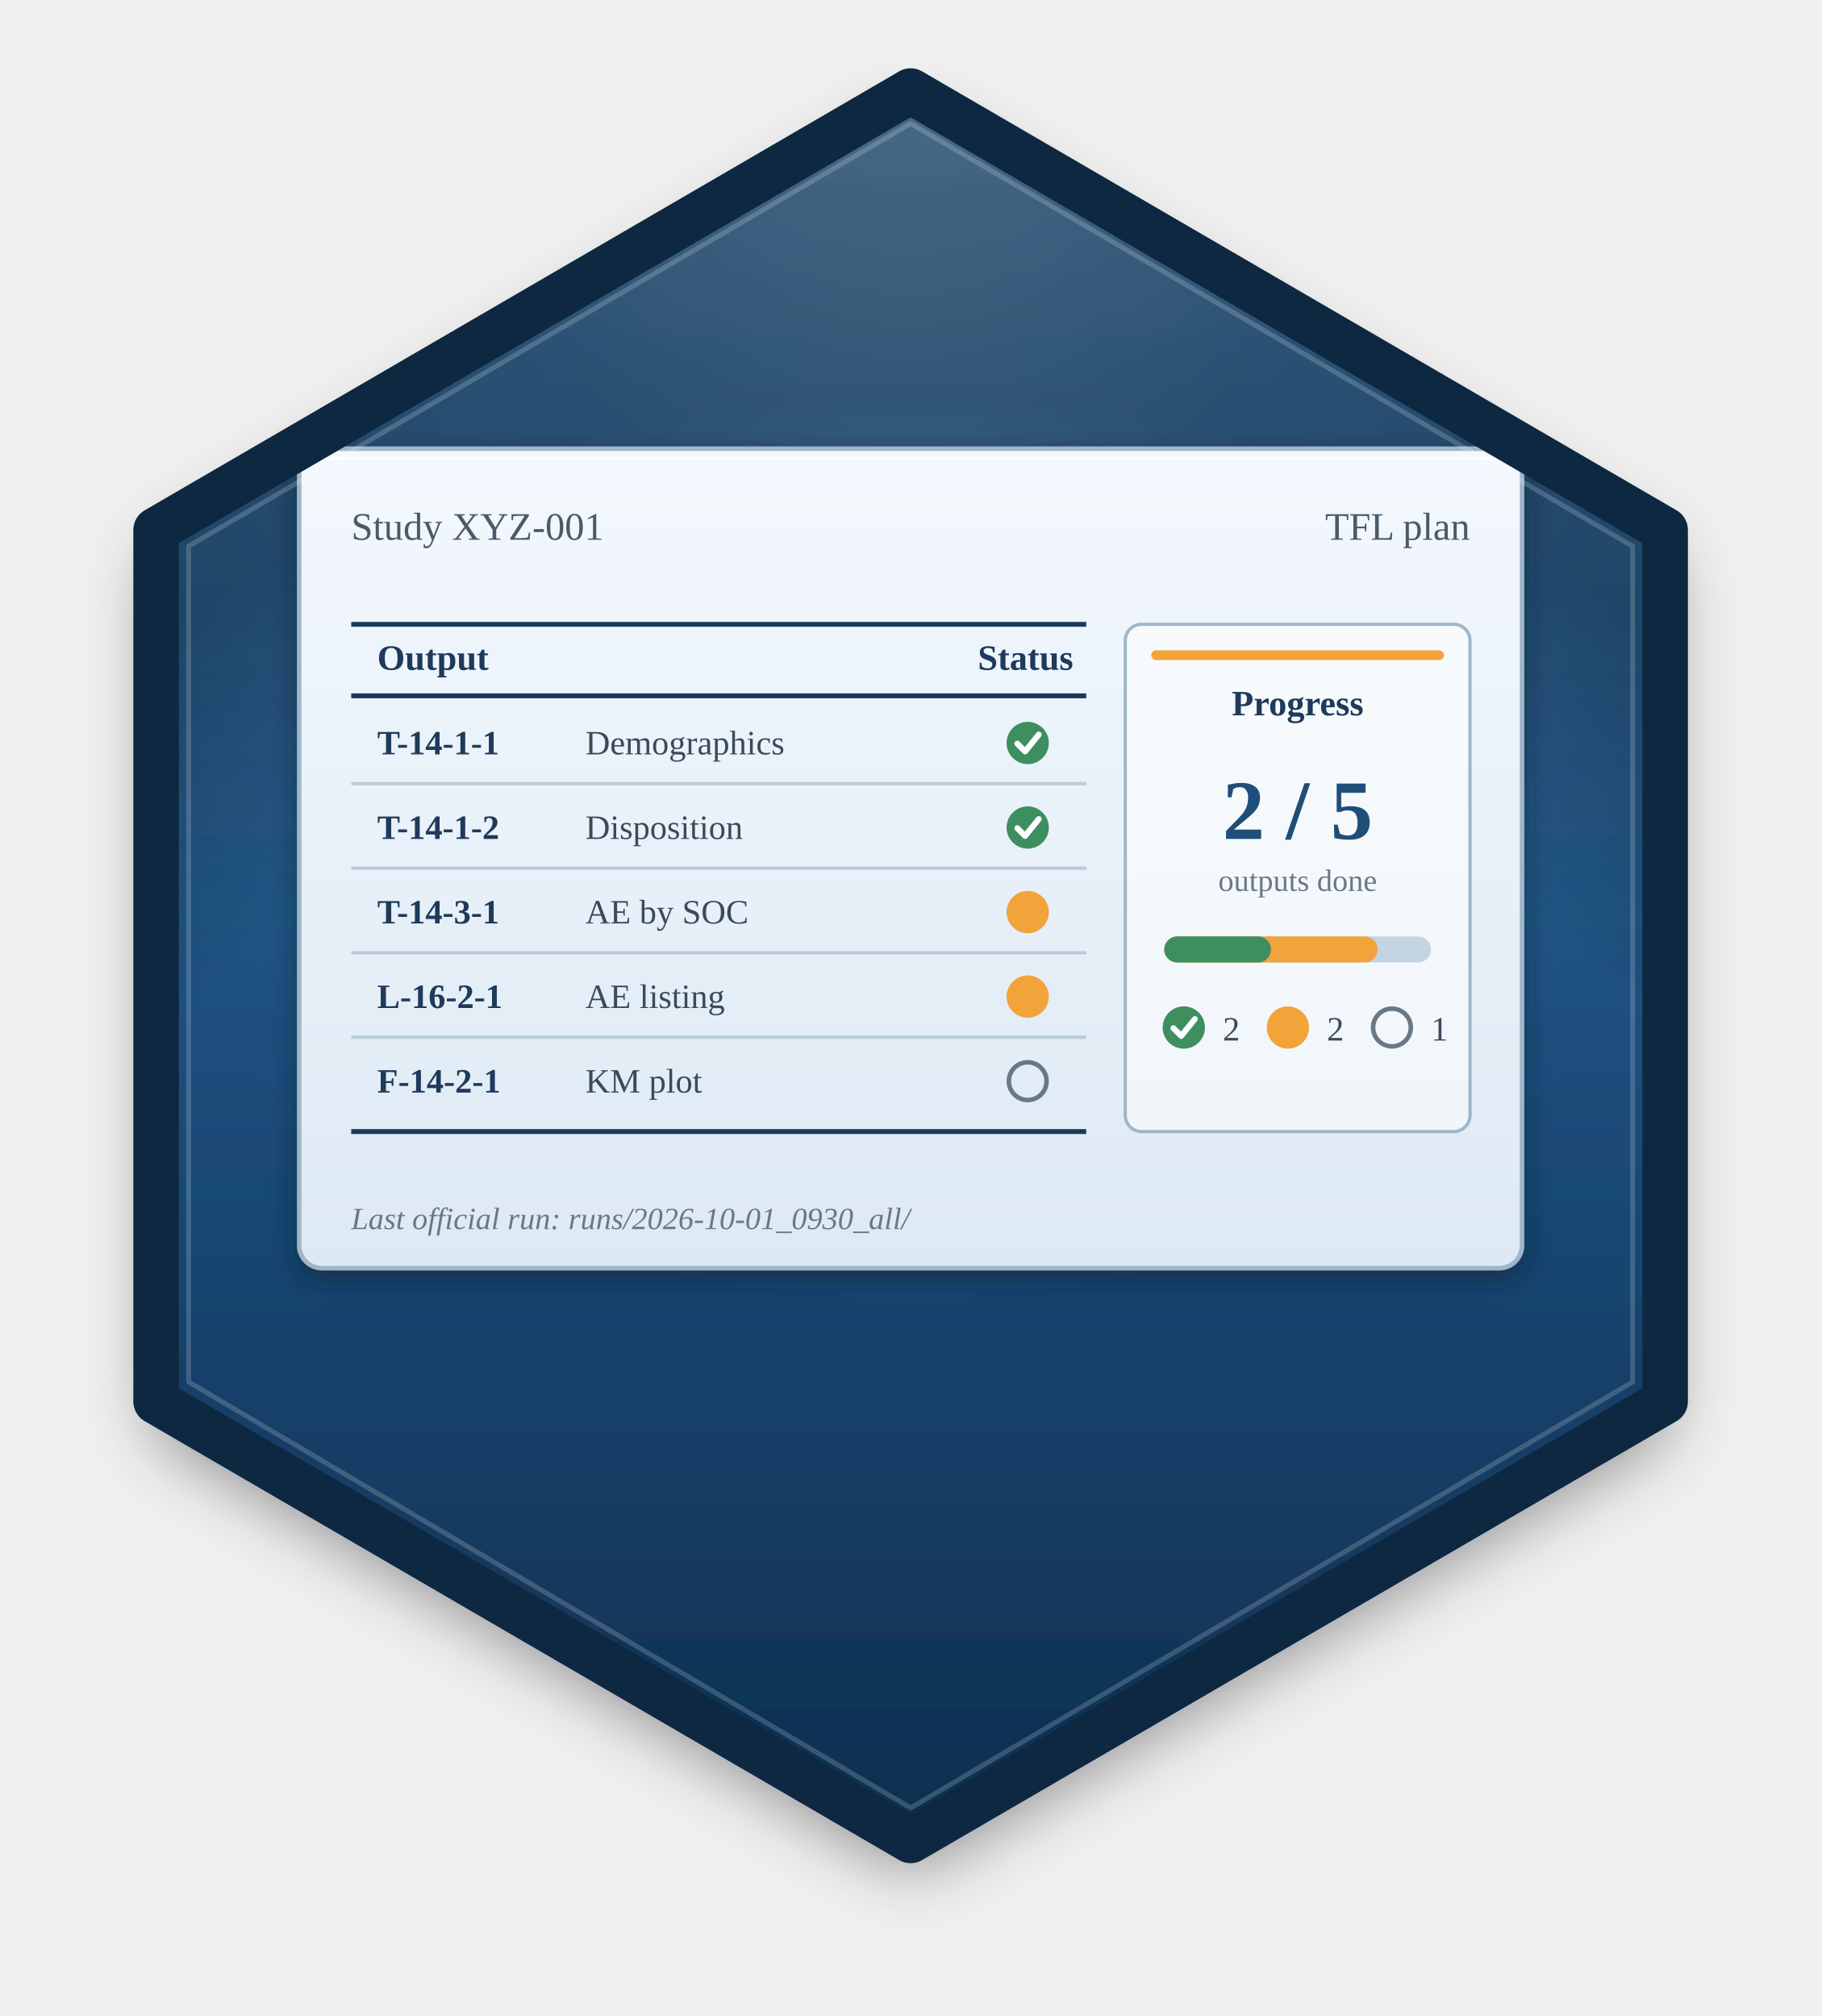
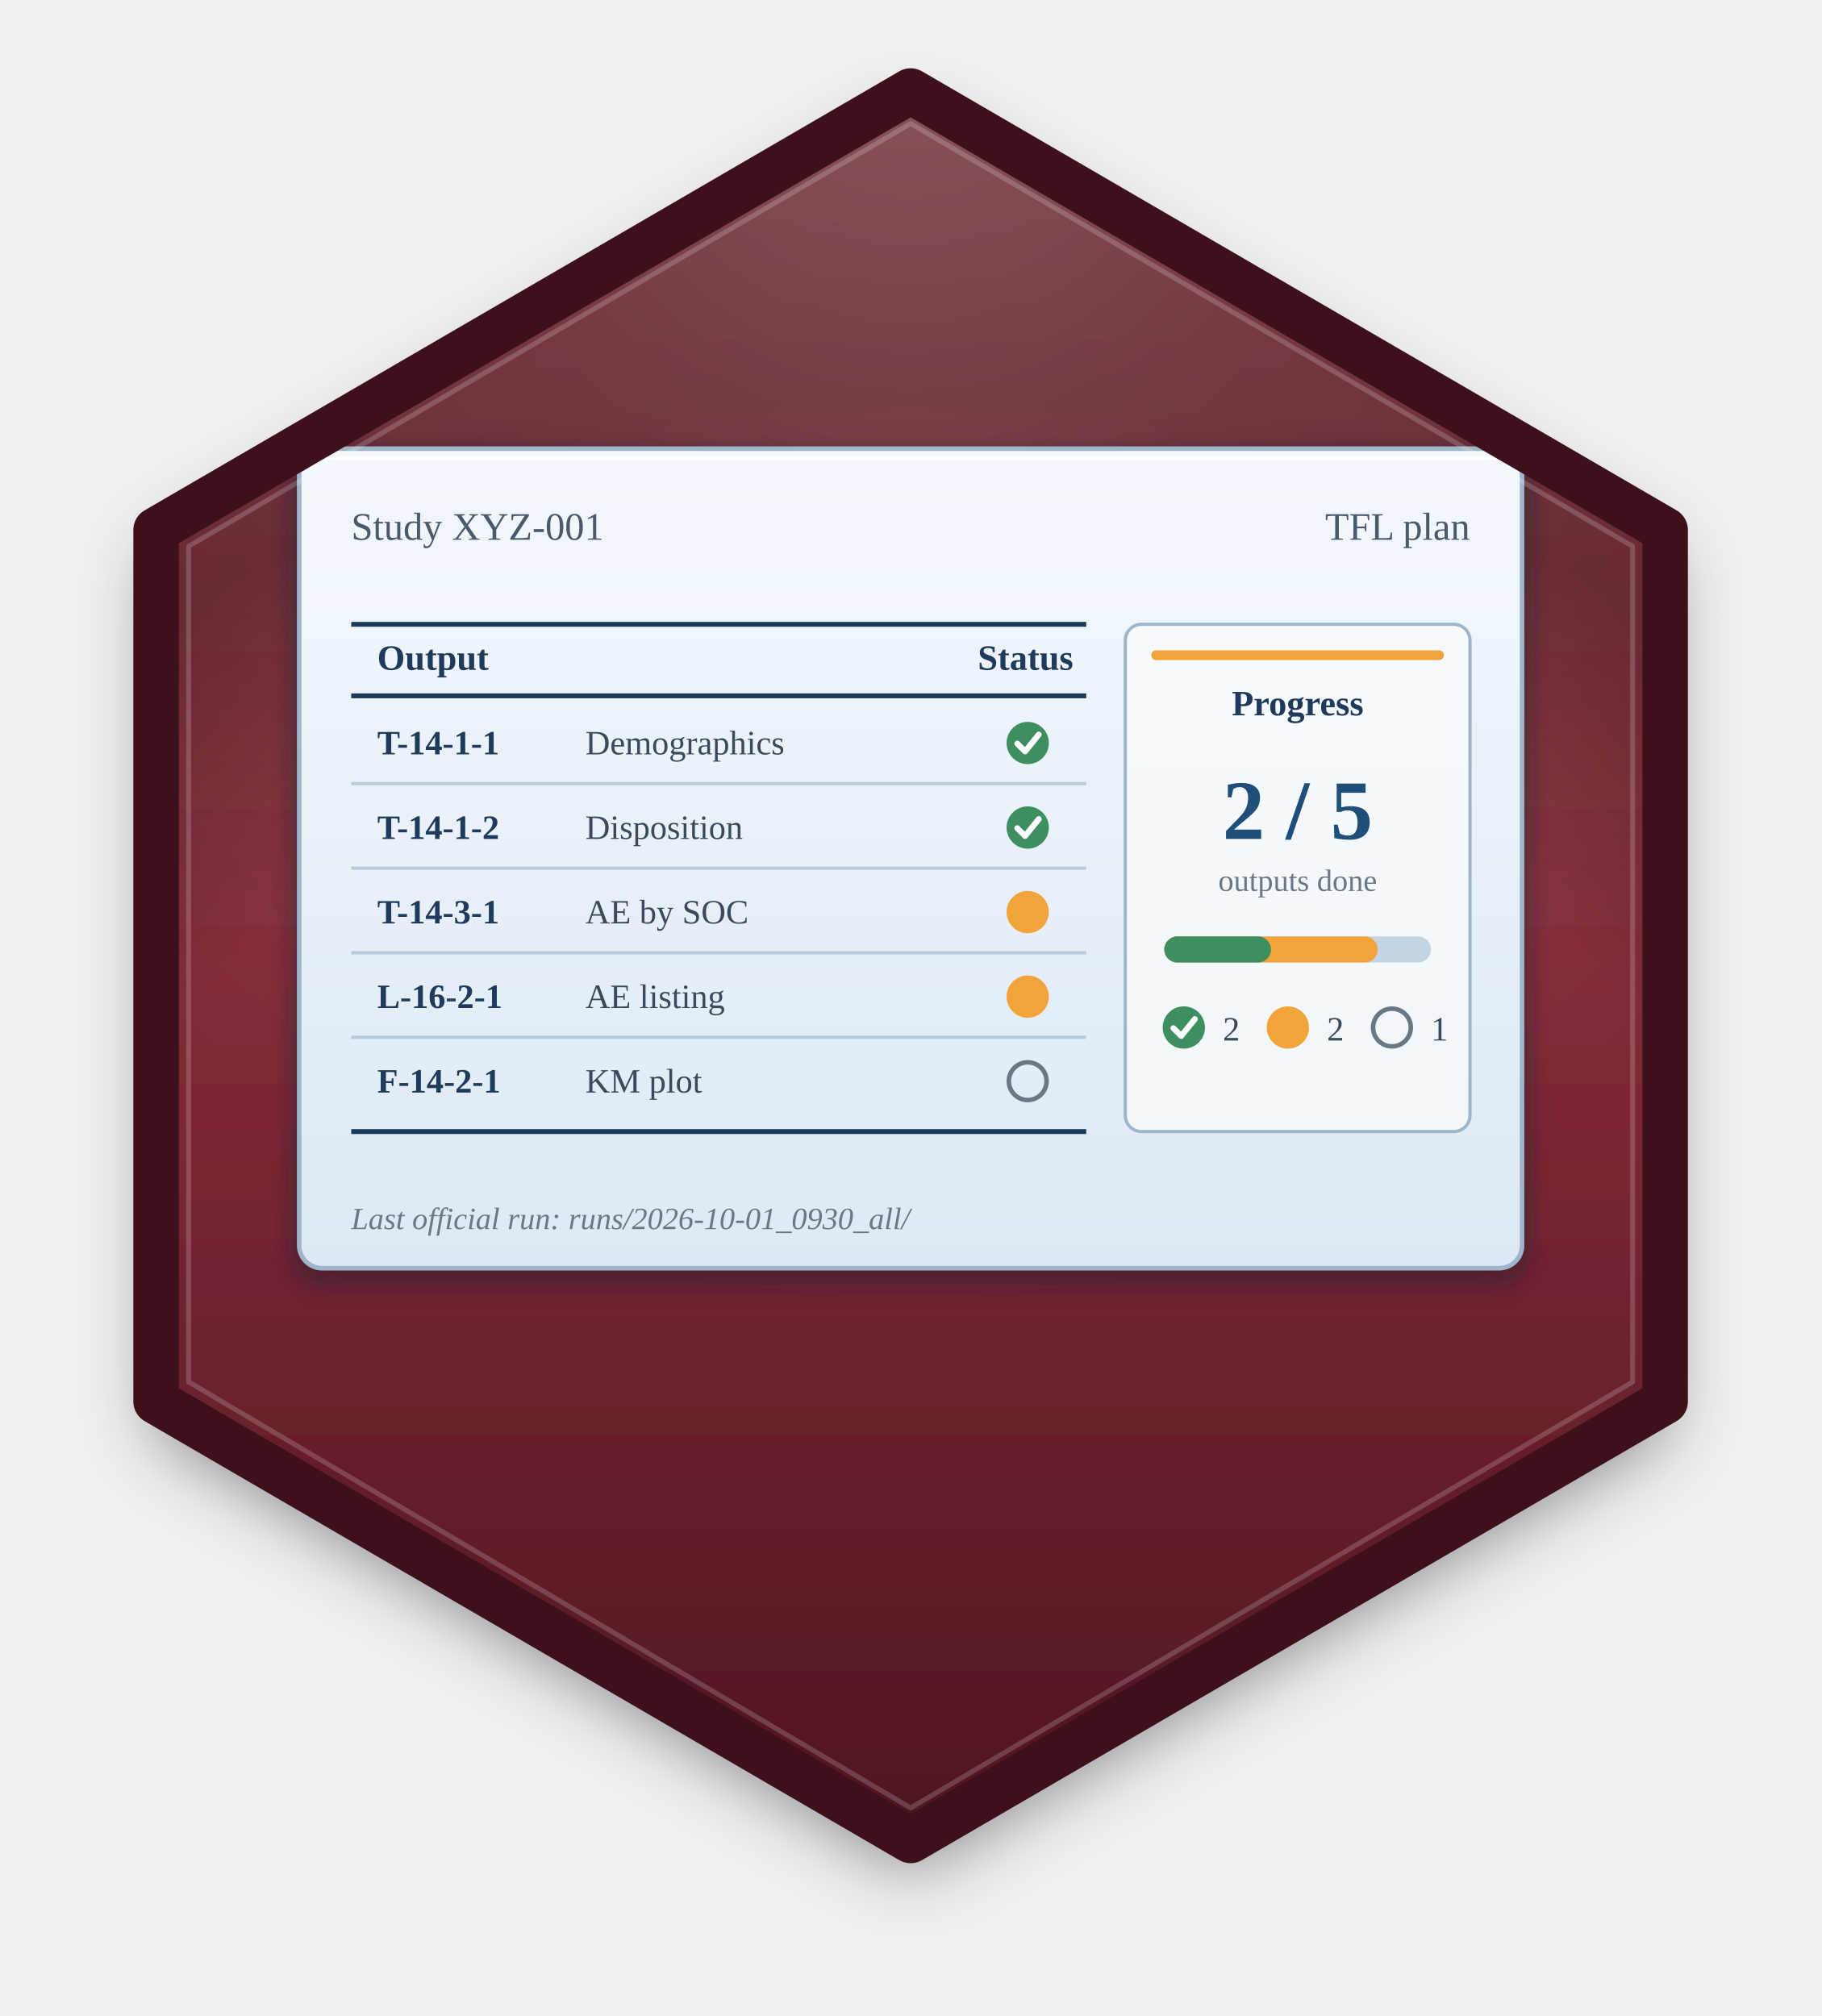
<svg xmlns="http://www.w3.org/2000/svg" width="560" height="620" viewBox="0 0 560 620">
  <defs>
    <linearGradient id="hexbg" x1="50%" y1="0%" x2="50%" y2="100%">
-       <stop offset="0%" stop-color="#2d6fa8" />
-       <stop offset="60%" stop-color="#1a4a78" />
-       <stop offset="100%" stop-color="#0e2e4d" />
+       <stop offset="0%" stop-color="#a8424f" />
+       <stop offset="60%" stop-color="#7a2734" />
+       <stop offset="100%" stop-color="#4d1520" />
    </linearGradient>
    <radialGradient id="topgloss" cx="50%" cy="0%" r="65%" fx="50%" fy="0%">
      <stop offset="0%" stop-color="#ffffff" stop-opacity="0.32" />
      <stop offset="40%" stop-color="#ffffff" stop-opacity="0.10" />
      <stop offset="100%" stop-color="#ffffff" stop-opacity="0" />
    </radialGradient>
    <radialGradient id="vignette" cx="50%" cy="100%" r="80%" fx="50%" fy="100%">
      <stop offset="0%" stop-color="#000000" stop-opacity="0" />
      <stop offset="80%" stop-color="#000000" stop-opacity="0" />
      <stop offset="100%" stop-color="#000000" stop-opacity="0.30" />
    </radialGradient>
    <linearGradient id="paperbg" x1="50%" y1="0%" x2="50%" y2="100%">
      <stop offset="0%" stop-color="#f3f8fd" />
      <stop offset="100%" stop-color="#dde9f4" />
    </linearGradient>
    <filter id="hex-shadow" x="-12%" y="-8%" width="124%" height="124%">
      <feDropShadow dx="0" dy="9" stdDeviation="11" flood-color="#000913" flood-opacity="0.45" />
    </filter>
    <filter id="paper-shadow" x="-8%" y="-8%" width="116%" height="120%">
      <feDropShadow dx="0" dy="3" stdDeviation="4" flood-color="#0a1c30" flood-opacity="0.55" />
    </filter>
    <filter id="text-shadow" x="-10%" y="-50%" width="120%" height="200%">
      <feDropShadow dx="0" dy="2" stdDeviation="2" flood-color="#000913" flood-opacity="0.55" />
    </filter>
    <clipPath id="hex-clip">
      <polygon points="280,28 512,163 512,431 280,566 48,431 48,163" />
    </clipPath>
  </defs>
  <g filter="url(#hex-shadow)">
    <polygon points="280,28 512,163 512,431 280,566 48,431 48,163" fill="url(#hexbg)" />
  </g>
  <g clip-path="url(#hex-clip)">
    <rect x="0" y="0" width="560" height="620" fill="url(#topgloss)" />
    <rect x="0" y="0" width="560" height="620" fill="url(#vignette)" />
  </g>
  <g clip-path="url(#hex-clip)">
    <rect x="92" y="138" width="376" height="252" rx="7" ry="7" fill="url(#paperbg)" stroke="#9fb6c8" stroke-width="1.4" filter="url(#paper-shadow)" />
    <line x1="98" y1="141" x2="462" y2="141" stroke="#ffffff" stroke-width="1" opacity="0.8" />
    <text x="108" y="166" font-family="Liberation Serif, Times New Roman, serif" font-size="12" text-anchor="start" fill="#4a5a6a">Study XYZ-001</text>
    <text x="452" y="166" font-family="Liberation Serif, Times New Roman, serif" font-size="12" text-anchor="end" fill="#4a5a6a">TFL plan</text>
    <line x1="108" y1="192" x2="334" y2="192" stroke="#1a3a5a" stroke-width="1.5" />
    <text x="116" y="206" font-family="Liberation Serif, Times New Roman, serif" font-size="11" font-weight="600" text-anchor="start" fill="#1f3a5a">Output</text>
    <text x="330" y="206" font-family="Liberation Serif, Times New Roman, serif" font-size="11" font-weight="600" text-anchor="end" fill="#1f3a5a">Status</text>
    <line x1="108" y1="214" x2="334" y2="214" stroke="#1a3a5a" stroke-width="1.5" />
    <text x="116" y="232" font-family="Liberation Serif, Times New Roman, serif" font-size="10.5" font-weight="600" text-anchor="start" fill="#1f3a5a">T-14-1-1</text>
    <text x="180" y="232" font-family="Liberation Serif, Times New Roman, serif" font-size="10.5" text-anchor="start" fill="#3a4a5a">Demographics</text>
    <circle cx="316" cy="228.5" r="6.5" fill="#3d8f5f" />
    <path d="M 312.8 228.7 L 315.2 231.1 L 319.4 225.9" fill="none" stroke="#ffffff" stroke-width="1.8" stroke-linecap="round" stroke-linejoin="round" />
    <line x1="108" y1="241" x2="334" y2="241" stroke="#b9cbdb" stroke-width="1" />
    <text x="116" y="258" font-family="Liberation Serif, Times New Roman, serif" font-size="10.5" font-weight="600" text-anchor="start" fill="#1f3a5a">T-14-1-2</text>
    <text x="180" y="258" font-family="Liberation Serif, Times New Roman, serif" font-size="10.5" text-anchor="start" fill="#3a4a5a">Disposition</text>
    <circle cx="316" cy="254.5" r="6.5" fill="#3d8f5f" />
    <path d="M 312.8 254.7 L 315.2 257.1 L 319.4 251.9" fill="none" stroke="#ffffff" stroke-width="1.8" stroke-linecap="round" stroke-linejoin="round" />
    <line x1="108" y1="267" x2="334" y2="267" stroke="#b9cbdb" stroke-width="1" />
    <text x="116" y="284" font-family="Liberation Serif, Times New Roman, serif" font-size="10.5" font-weight="600" text-anchor="start" fill="#1f3a5a">T-14-3-1</text>
    <text x="180" y="284" font-family="Liberation Serif, Times New Roman, serif" font-size="10.5" text-anchor="start" fill="#3a4a5a">AE by SOC</text>
    <circle cx="316" cy="280.5" r="6.5" fill="#f2a33a" />
    <line x1="108" y1="293" x2="334" y2="293" stroke="#b9cbdb" stroke-width="1" />
    <text x="116" y="310" font-family="Liberation Serif, Times New Roman, serif" font-size="10.5" font-weight="600" text-anchor="start" fill="#1f3a5a">L-16-2-1</text>
    <text x="180" y="310" font-family="Liberation Serif, Times New Roman, serif" font-size="10.5" text-anchor="start" fill="#3a4a5a">AE listing</text>
    <circle cx="316" cy="306.5" r="6.5" fill="#f2a33a" />
    <line x1="108" y1="319" x2="334" y2="319" stroke="#b9cbdb" stroke-width="1" />
    <text x="116" y="336" font-family="Liberation Serif, Times New Roman, serif" font-size="10.5" font-weight="600" text-anchor="start" fill="#1f3a5a">F-14-2-1</text>
    <text x="180" y="336" font-family="Liberation Serif, Times New Roman, serif" font-size="10.5" text-anchor="start" fill="#3a4a5a">KM plot</text>
    <circle cx="316" cy="332.5" r="5.8" fill="none" stroke="#6a7886" stroke-width="1.4" />
    <line x1="108" y1="348" x2="334" y2="348" stroke="#1a3a5a" stroke-width="1.5" />
    <rect x="346" y="192" width="106" height="156" rx="5" fill="#ffffff" fill-opacity="0.55" stroke="#9fb6c8" stroke-width="1" />
    <rect x="354" y="200" width="90" height="3" rx="1.5" fill="#f2a33a" />
    <text x="399" y="220" font-family="Liberation Serif, Times New Roman, serif" font-size="11" font-weight="600" text-anchor="middle" fill="#1f3a5a">Progress</text>
    <text x="399" y="258" font-family="Liberation Serif, Times New Roman, serif" font-size="26" font-weight="700" text-anchor="middle" fill="#1f4e79">2 / 5</text>
    <text x="399" y="274" font-family="Liberation Serif, Times New Roman, serif" font-size="9.5" text-anchor="middle" fill="#6a7886">outputs done</text>
    <rect x="358" y="288" width="82" height="8" rx="4" fill="#c4d4e2" />
    <rect x="358" y="288" width="65.6" height="8" rx="4" fill="#f2a33a" />
    <rect x="358" y="288" width="32.8" height="8" rx="4" fill="#3d8f5f" />
    <circle cx="364" cy="316" r="6.5" fill="#3d8f5f" />
    <path d="M 360.8 316.2 L 363.2 318.6 L 367.4 313.4" fill="none" stroke="#ffffff" stroke-width="1.8" stroke-linecap="round" stroke-linejoin="round" />
    <text x="376" y="320" font-family="Liberation Serif, Times New Roman, serif" font-size="10.5" text-anchor="start" fill="#3a4a5a">2</text>
    <circle cx="396" cy="316" r="6.5" fill="#f2a33a" />
    <text x="408" y="320" font-family="Liberation Serif, Times New Roman, serif" font-size="10.5" text-anchor="start" fill="#3a4a5a">2</text>
    <circle cx="428" cy="316" r="5.8" fill="none" stroke="#6a7886" stroke-width="1.4" />
    <text x="440" y="320" font-family="Liberation Serif, Times New Roman, serif" font-size="10.5" text-anchor="start" fill="#3a4a5a">1</text>
    <text x="108" y="378" font-family="Liberation Serif, Times New Roman, serif" font-size="9.5" font-style="italic" text-anchor="start" fill="#6a7886">Last official run: runs/2026-10-01_0930_all/</text>
  </g>
-   <polygon points="280,28 512,163 512,431 280,566 48,431 48,163" fill="none" stroke="#0d2840" stroke-width="14" stroke-linejoin="round" />
+   <polygon points="280,28 512,163 512,431 280,566 48,431 48,163" fill="none" stroke="#3e1019" stroke-width="14" stroke-linejoin="round" />
  <polygon points="280,38 502,168 502,425 280,556 58,425 58,168" fill="none" stroke="#ffffff" stroke-width="1.5" stroke-linejoin="round" opacity="0.18" />
</svg>
